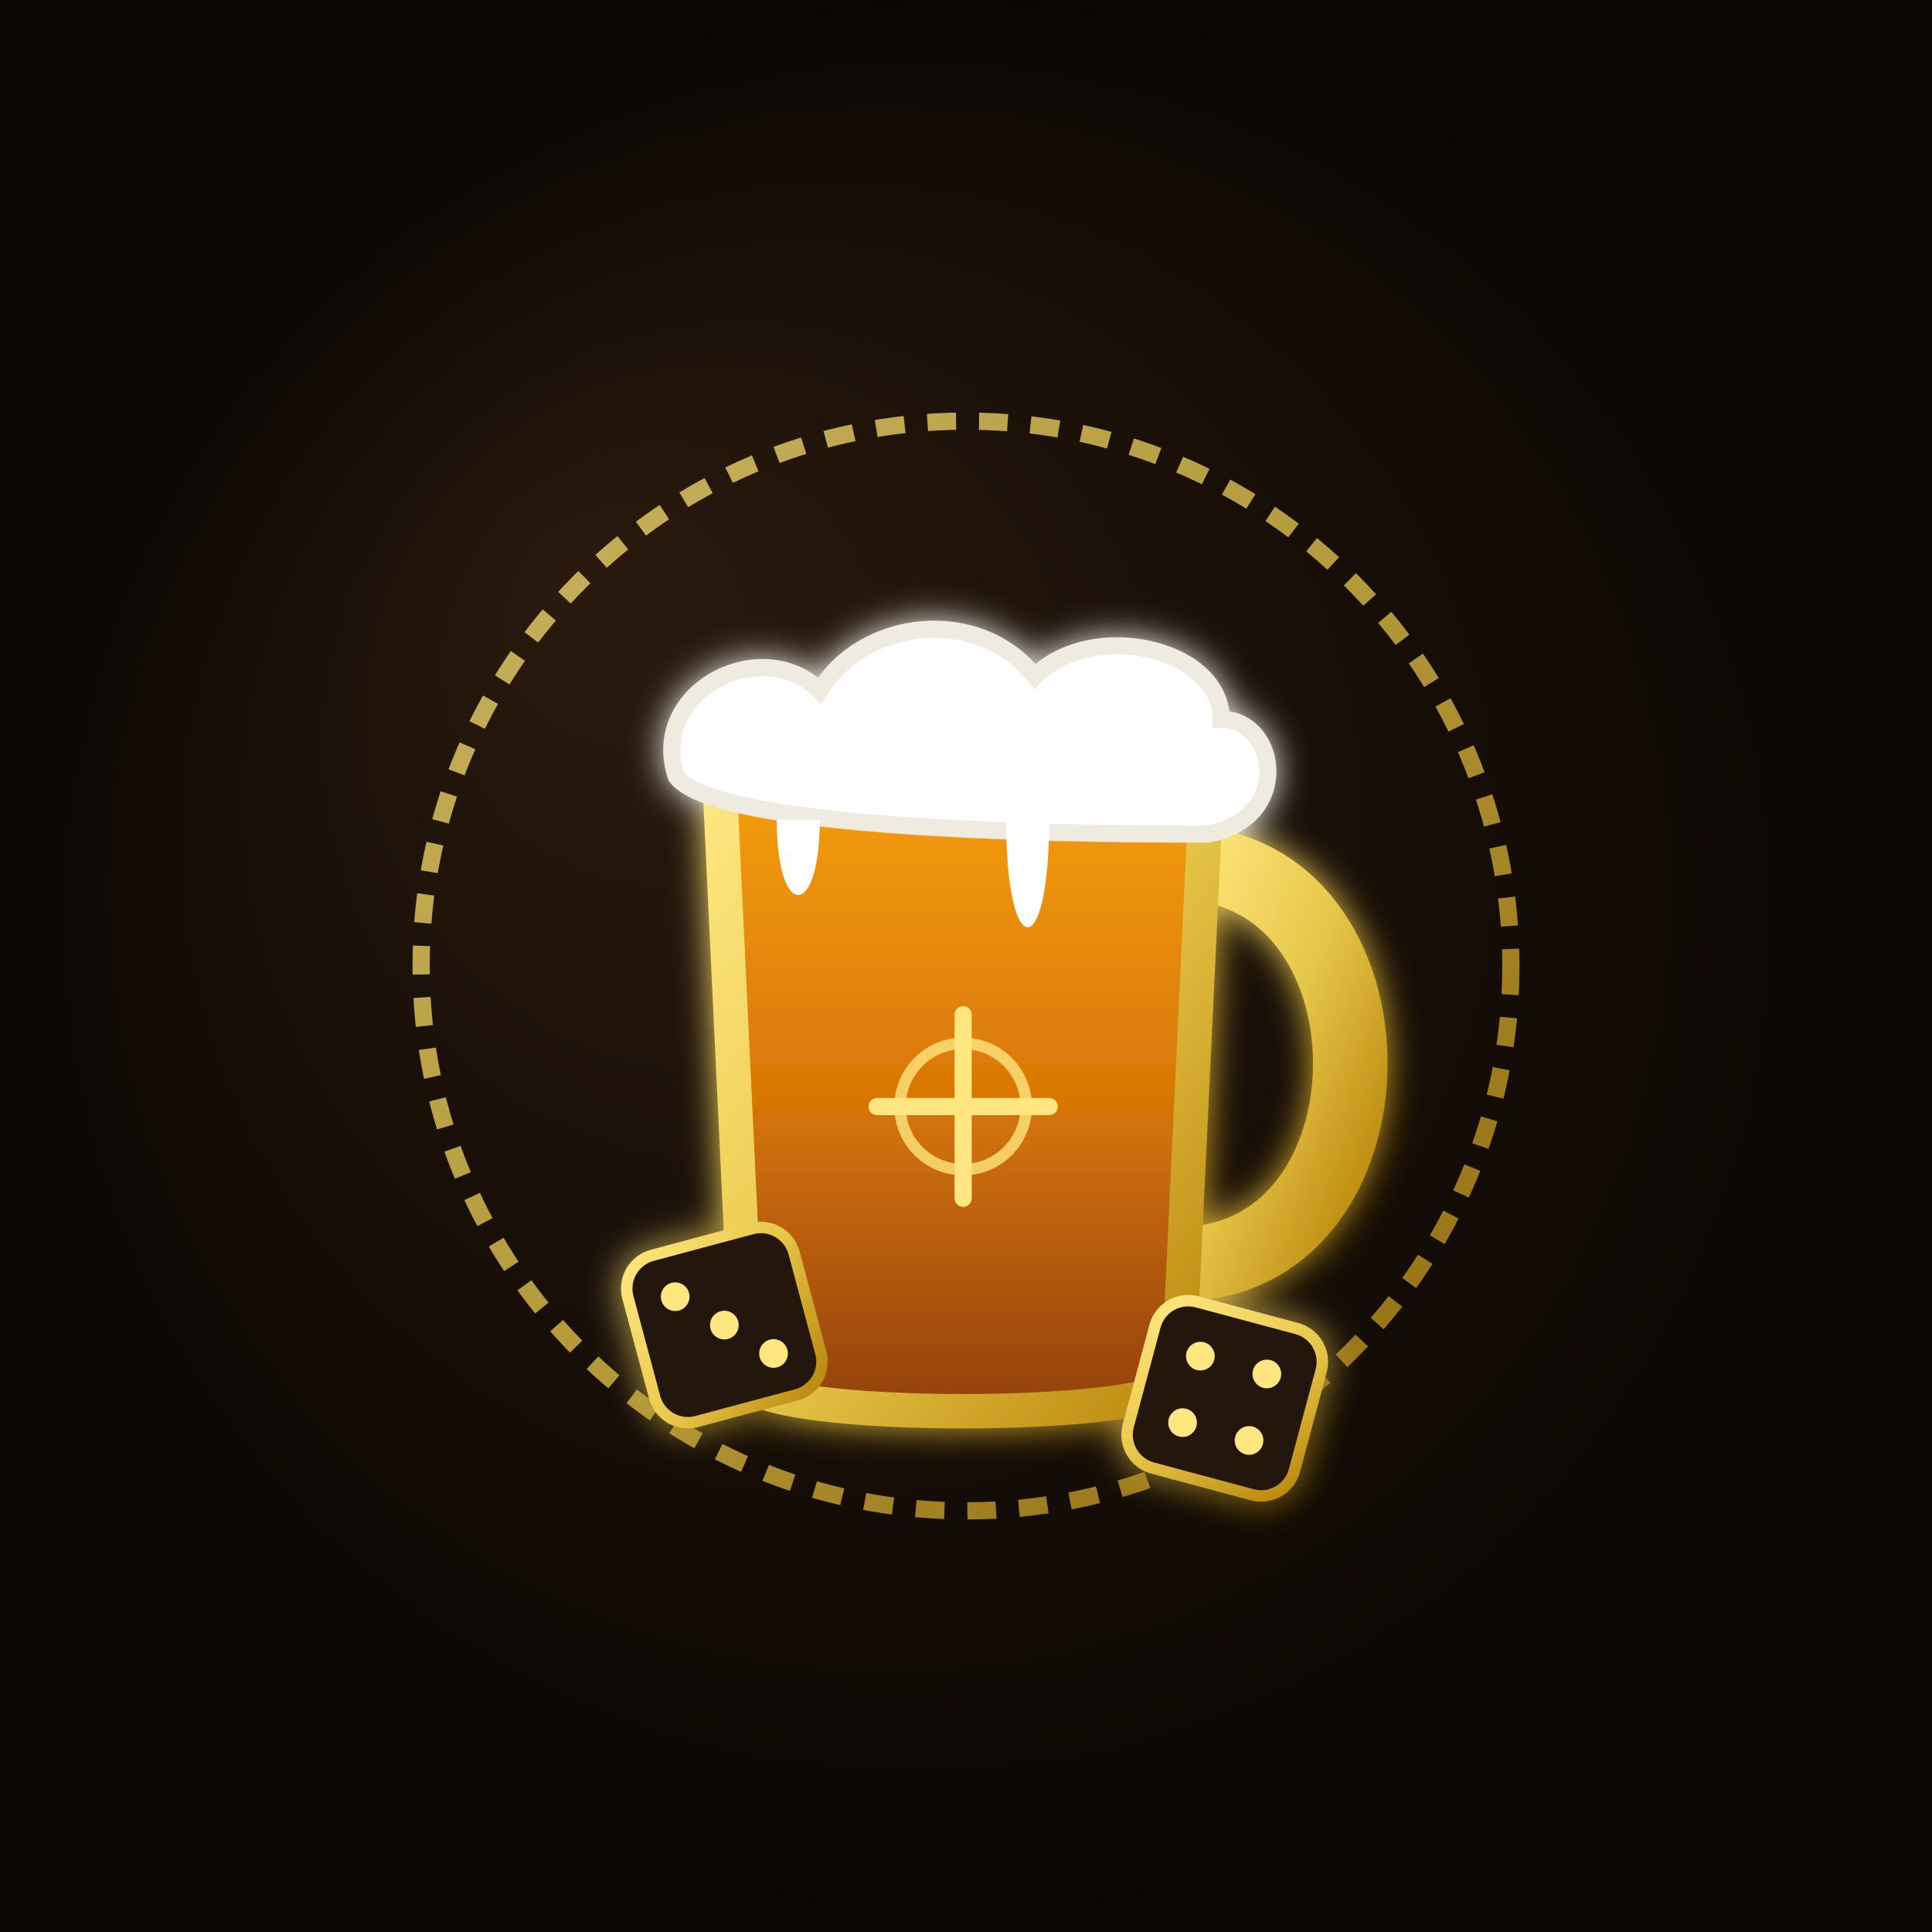
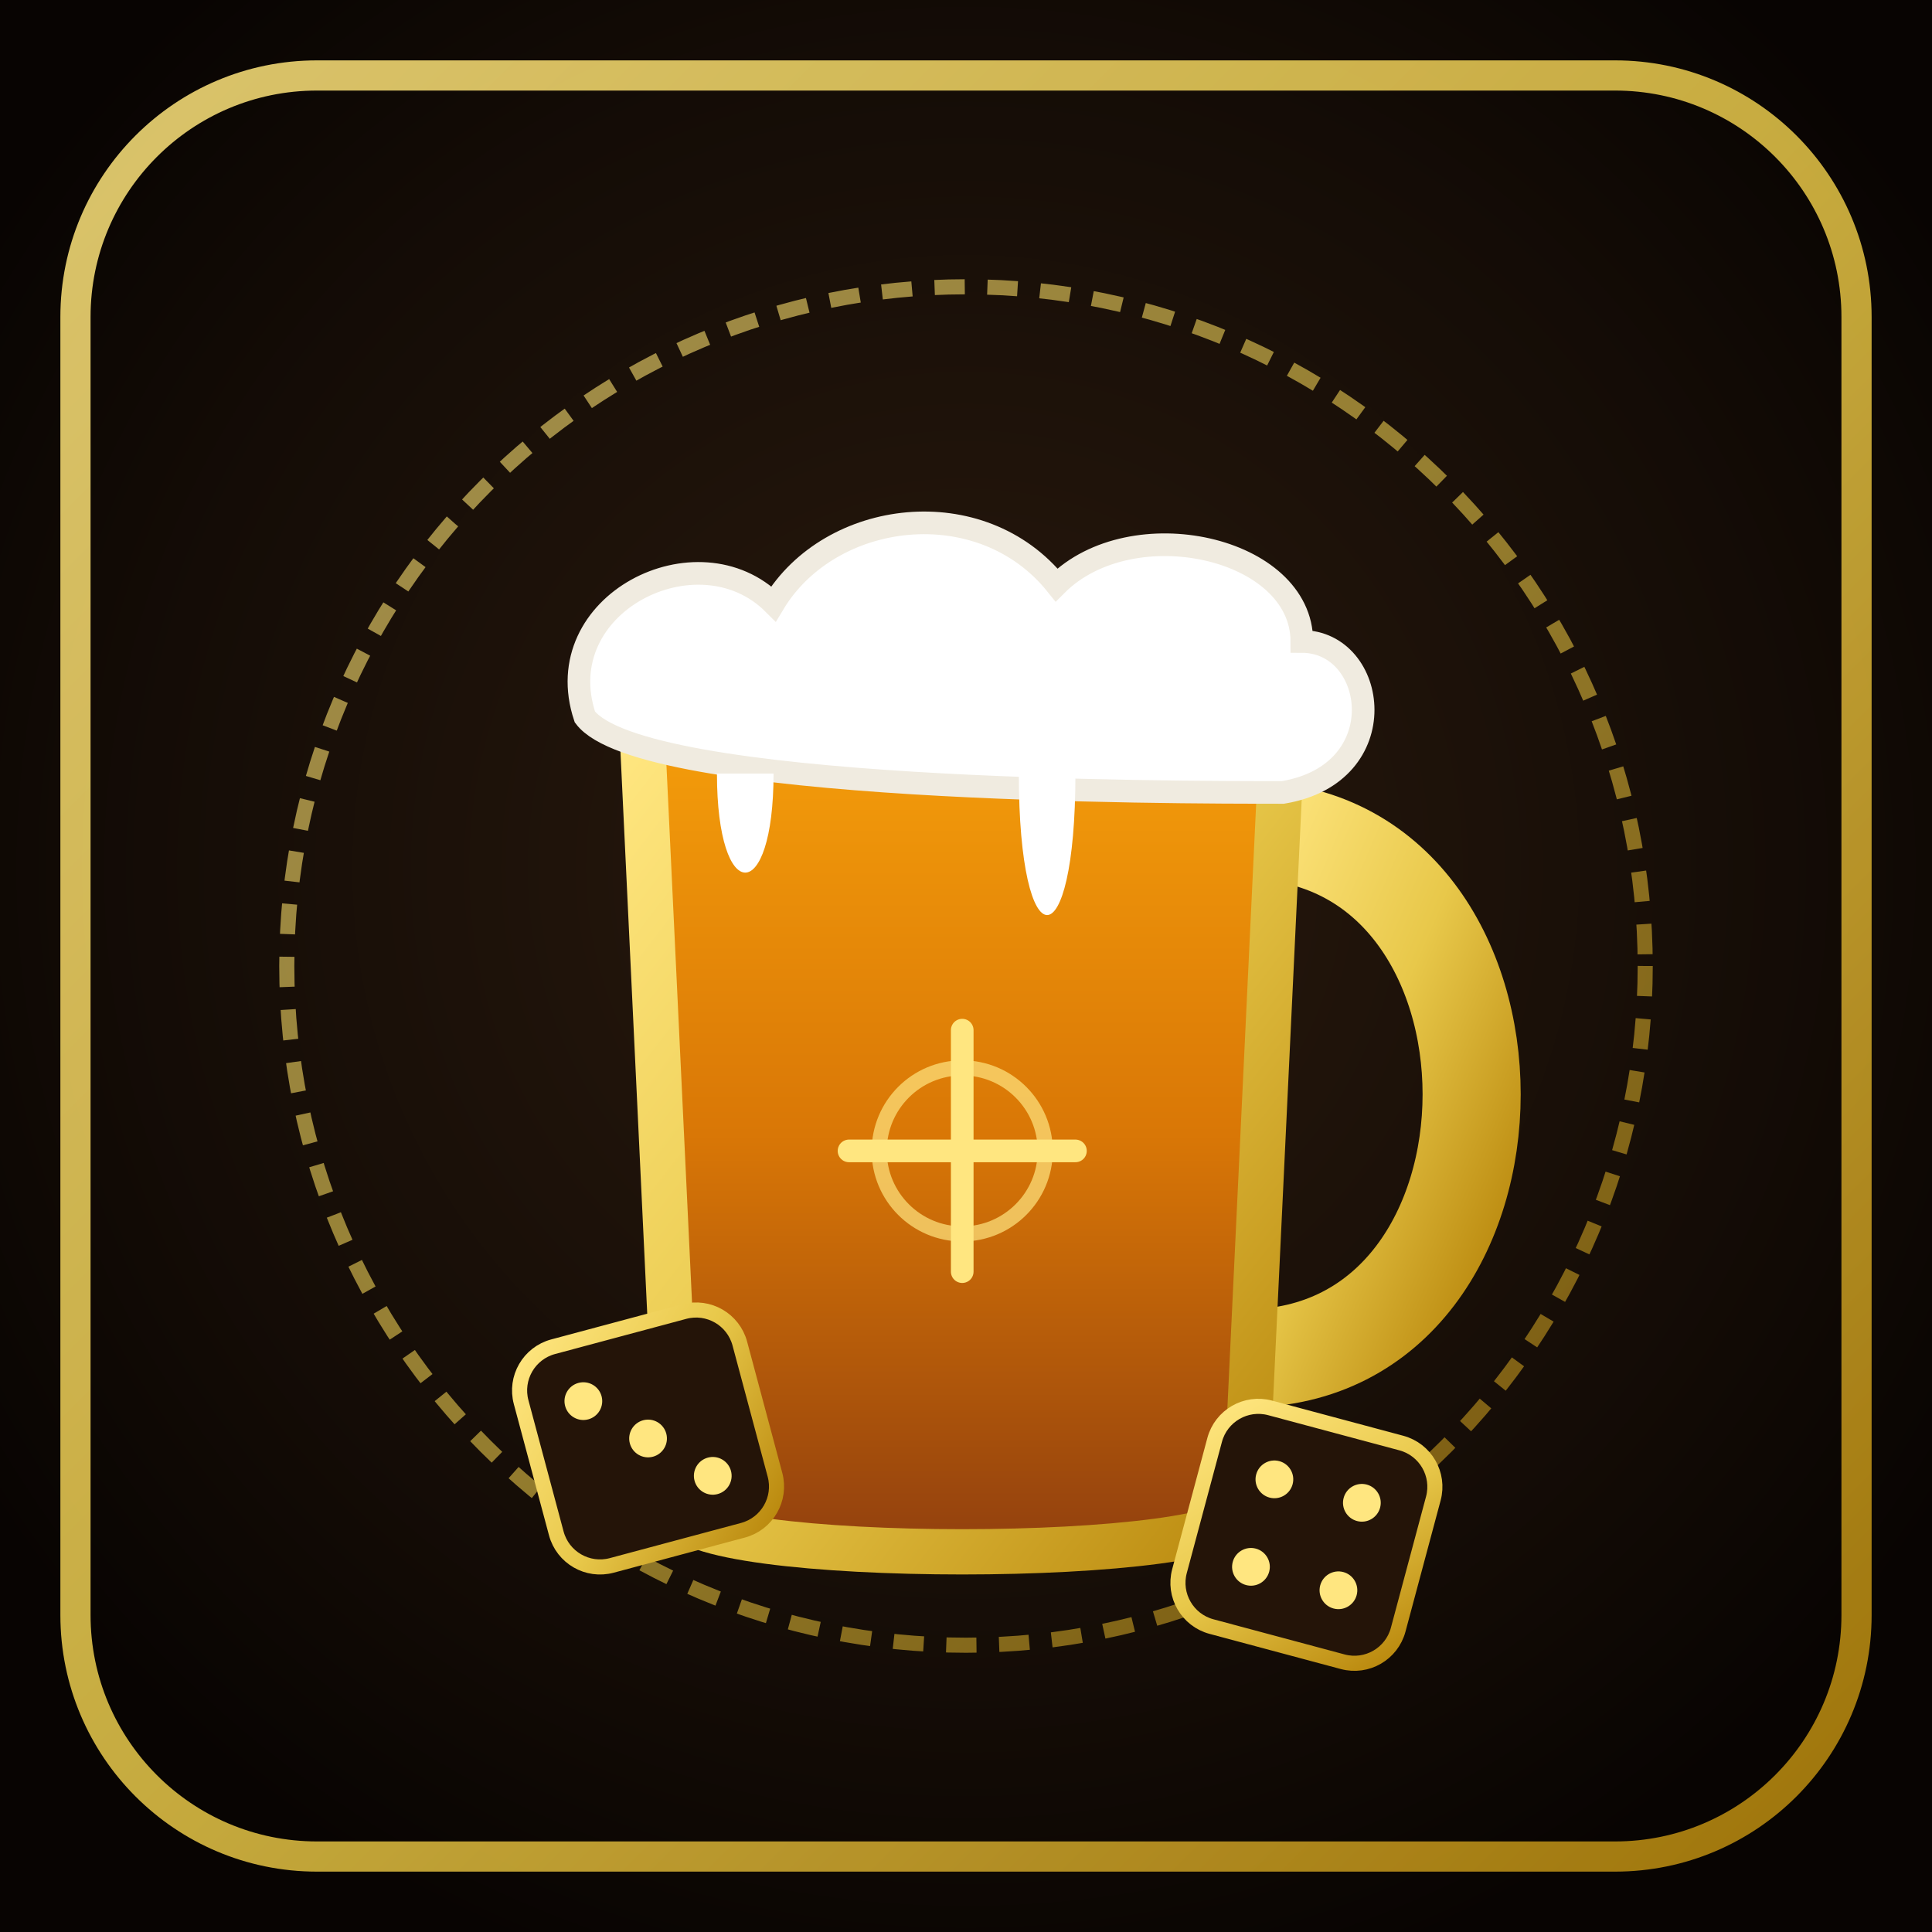
<svg xmlns="http://www.w3.org/2000/svg" viewBox="0 0 512 512" width="512" height="512">
  <defs>
-     <radialGradient id="bgGradMask" cx="50%" cy="50%" r="50%" fx="30%" fy="30%">
+     <radialGradient id="bgGrad" cx="50%" cy="45%" r="60%">
      <stop offset="0%" stop-color="#2a1a0e" />
      <stop offset="70%" stop-color="#140c06" />
-       <stop offset="100%" stop-color="#0a0603" />
+       <stop offset="100%" stop-color="#080402" />
    </radialGradient>
-     <linearGradient id="goldGradMask" x1="0%" y1="0%" x2="100%" y2="100%">
+     <linearGradient id="goldGrad" x1="0%" y1="0%" x2="100%" y2="100%">
      <stop offset="0%" stop-color="#ffe680" />
      <stop offset="50%" stop-color="#e8c84a" />
      <stop offset="100%" stop-color="#b8860b" />
    </linearGradient>
-     <linearGradient id="beerGradMask" x1="0%" y1="0%" x2="0%" y2="100%">
+     <linearGradient id="beerGrad" x1="0%" y1="0%" x2="0%" y2="100%">
      <stop offset="0%" stop-color="#f59e0b" />
      <stop offset="50%" stop-color="#d97706" />
      <stop offset="100%" stop-color="#92400e" />
    </linearGradient>
-     <filter id="glowMask" x="-20%" y="-20%" width="140%" height="140%">
-       <feGaussianBlur stdDeviation="6" result="blur" />
-       <feComposite in="SourceGraphic" in2="blur" operator="over" />
-     </filter>
  </defs>
-   <rect width="512" height="512" fill="url(#bgGradMask)" />
-   <g transform="translate(61.44, 61.44) scale(0.76)">
-     <circle cx="256" cy="256" r="190" fill="none" stroke="url(#goldGradMask)" stroke-width="6" stroke-dasharray="10 8" opacity="0.75" />
-     <g transform="translate(0, 10)" filter="url(#glowMask)">
-       <path d="M 330 210 C 410 210, 410 350, 330 350" fill="none" stroke="url(#goldGradMask)" stroke-width="26" stroke-linecap="round" />
-       <path d="M 170 180 L 180 390 C 180 405, 330 405, 330 390 L 340 180 Z" fill="url(#beerGradMask)" stroke="url(#goldGradMask)" stroke-width="12" stroke-linejoin="round" />
-       <path d="M 155 180 C 145 150, 185 130, 205 150 C 220 125, 260 120, 280 145 C 300 125, 345 135, 345 160 C 365 160, 370 195, 340 200 C 310 200, 170 200, 155 180 Z" fill="#ffffff" stroke="#f0ebe0" stroke-width="6" />
-       <path d="M 190 195 C 190 230, 205 230, 205 195" fill="#ffffff" />
-       <path d="M 270 195 C 270 245, 285 245, 285 195" fill="#ffffff" />
-       <g transform="translate(255, 295)" stroke="#ffe680" stroke-width="6" stroke-linecap="round" fill="none">
-         <circle cx="0" cy="0" r="22" stroke="#ffe680" stroke-width="4" opacity="0.8" />
-         <line x1="0" y1="-32" x2="0" y2="32" />
-         <line x1="-30" y1="0" x2="30" y2="0" />
-       </g>
-       <g transform="translate(135, 350) rotate(-15)">
-         <rect width="60" height="60" rx="12" fill="#241408" stroke="url(#goldGradMask)" stroke-width="4" />
-         <circle cx="30" cy="30" r="5" fill="#ffe680" />
-         <circle cx="16" cy="16" r="5" fill="#ffe680" />
-         <circle cx="44" cy="44" r="5" fill="#ffe680" />
-       </g>
-       <g transform="translate(325, 360) rotate(15)">
-         <rect width="60" height="60" rx="12" fill="#241408" stroke="url(#goldGradMask)" stroke-width="4" />
-         <circle cx="18" cy="18" r="5" fill="#ffe680" />
-         <circle cx="42" cy="18" r="5" fill="#ffe680" />
-         <circle cx="18" cy="42" r="5" fill="#ffe680" />
-         <circle cx="42" cy="42" r="5" fill="#ffe680" />
-       </g>
+   <rect width="512" height="512" fill="url(#bgGrad)" />
+   <rect width="472" height="472" x="20" y="20" rx="64" fill="none" stroke="url(#goldGrad)" stroke-width="8" opacity="0.85" />
+   <circle cx="256" cy="256" r="180" fill="none" stroke="url(#goldGrad)" stroke-width="4" stroke-dasharray="8 6" opacity="0.6" />
+   <g transform="translate(0, 10)">
+     <path d="M 330 210 C 410 210, 410 350, 330 350" fill="none" stroke="url(#goldGrad)" stroke-width="26" stroke-linecap="round" />
+     <path d="M 170 180 L 180 390 C 180 405, 330 405, 330 390 L 340 180 Z" fill="url(#beerGrad)" stroke="url(#goldGrad)" stroke-width="12" stroke-linejoin="round" />
+     <path d="M 155 180 C 145 150, 185 130, 205 150 C 220 125, 260 120, 280 145 C 300 125, 345 135, 345 160 C 365 160, 370 195, 340 200 C 310 200, 170 200, 155 180 Z" fill="#ffffff" stroke="#f0ebe0" stroke-width="6" />
+     <path d="M 190 195 C 190 230, 205 230, 205 195" fill="#ffffff" />
+     <path d="M 270 195 C 270 245, 285 245, 285 195" fill="#ffffff" />
+     <g transform="translate(255, 295)" stroke="#ffe680" stroke-width="6" stroke-linecap="round" fill="none">
+       <circle cx="0" cy="0" r="22" stroke="#ffe680" stroke-width="4" opacity="0.7" />
+       <line x1="0" y1="-32" x2="0" y2="32" />
+       <line x1="-30" y1="0" x2="30" y2="0" />
+     </g>
+     <g transform="translate(135, 350) rotate(-15)">
+       <rect width="60" height="60" rx="12" fill="#241408" stroke="url(#goldGrad)" stroke-width="4" />
+       <circle cx="30" cy="30" r="5" fill="#ffe680" />
+       <circle cx="16" cy="16" r="5" fill="#ffe680" />
+       <circle cx="44" cy="44" r="5" fill="#ffe680" />
+     </g>
+     <g transform="translate(325, 360) rotate(15)">
+       <rect width="60" height="60" rx="12" fill="#241408" stroke="url(#goldGrad)" stroke-width="4" />
+       <circle cx="18" cy="18" r="5" fill="#ffe680" />
+       <circle cx="42" cy="18" r="5" fill="#ffe680" />
+       <circle cx="18" cy="42" r="5" fill="#ffe680" />
+       <circle cx="42" cy="42" r="5" fill="#ffe680" />
    </g>
  </g>
</svg>
